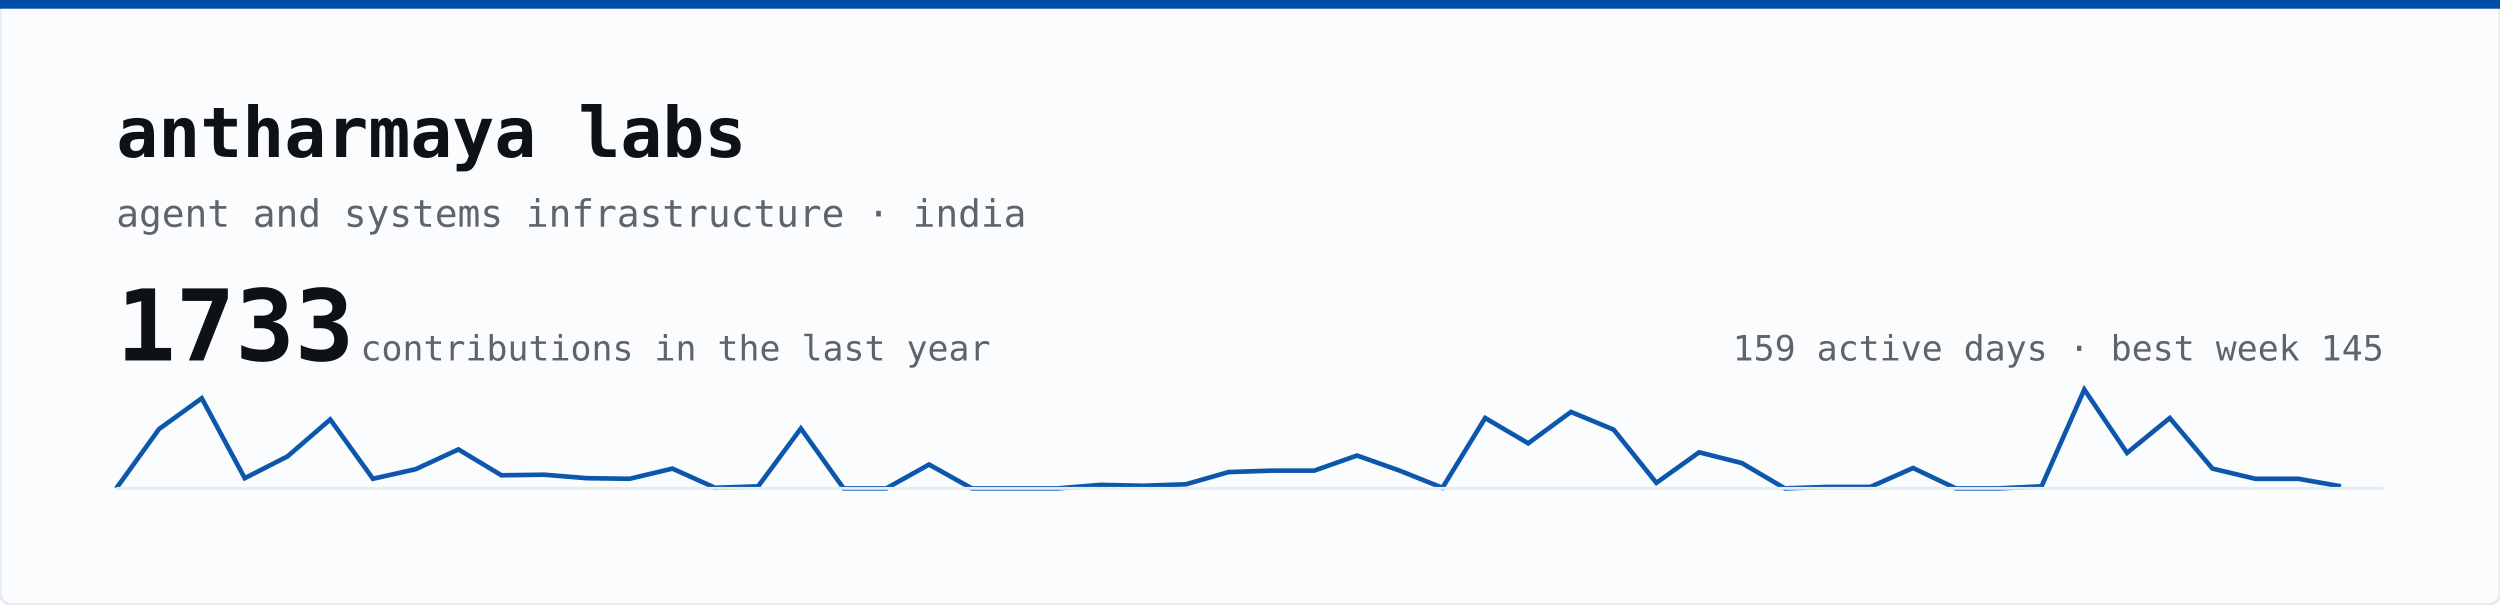
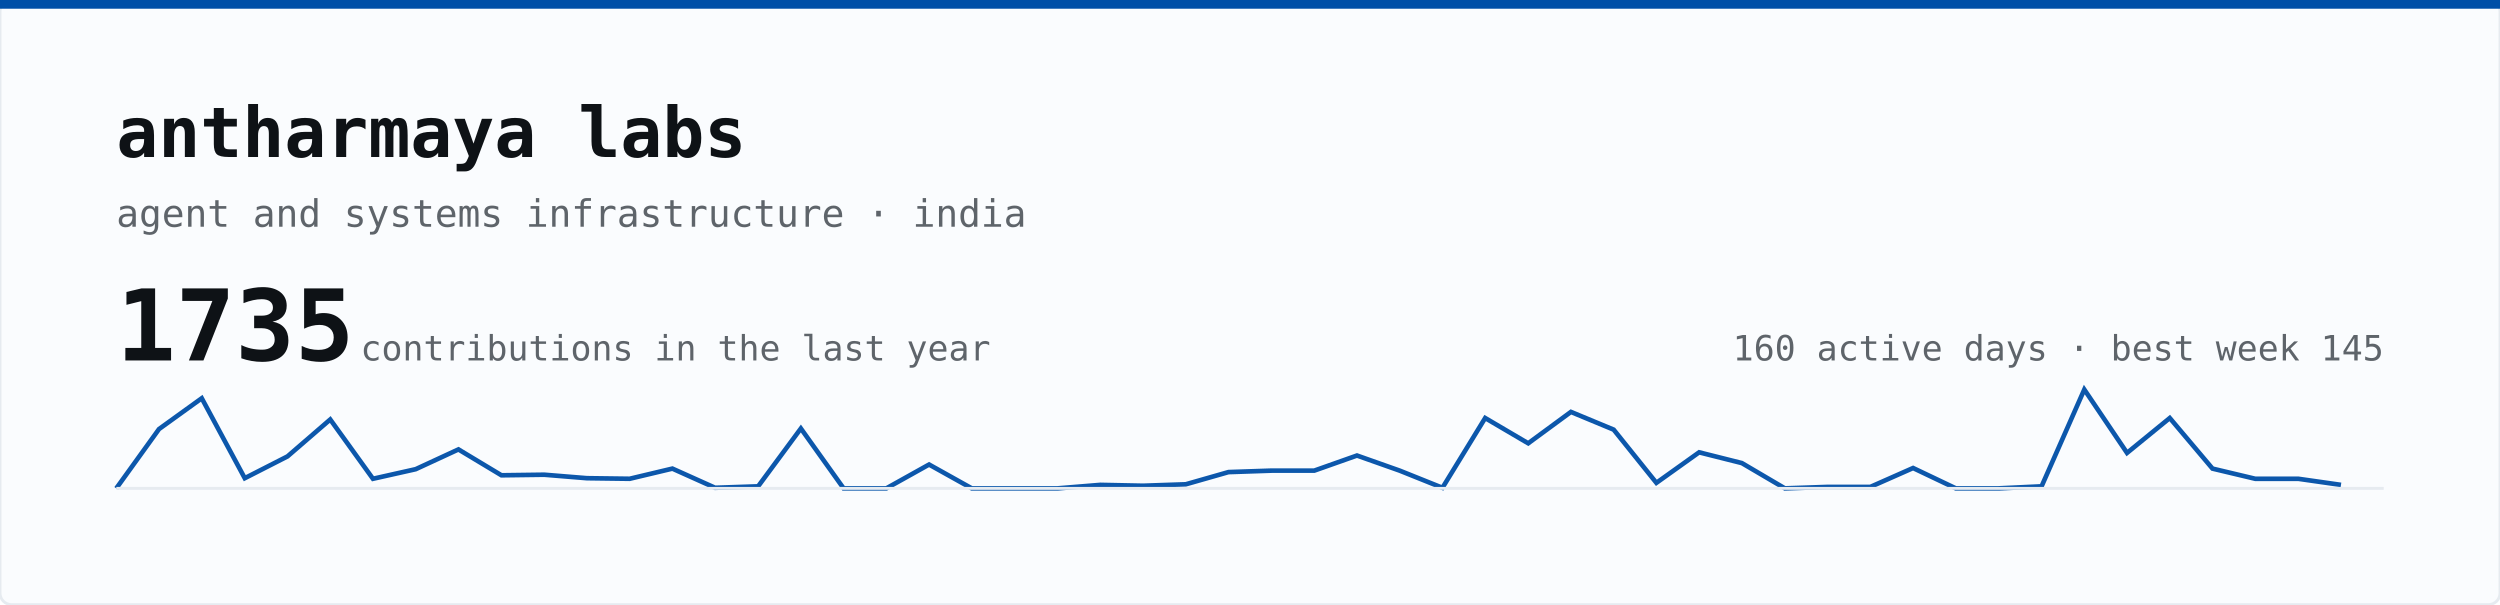
- <svg xmlns="http://www.w3.org/2000/svg" width="860" height="208" viewBox="0 0 860 208" role="img" aria-label="antharmaya labs. 1733 contributions in the last year.">
+ <svg xmlns="http://www.w3.org/2000/svg" width="860" height="208" viewBox="0 0 860 208" role="img" aria-label="antharmaya labs. 1735 contributions in the last year.">
  <rect width="860" height="208" rx="4" fill="#fafcfe" stroke="#e6ebf0" stroke-width="1" />
  <rect width="860" height="3" fill="#004fa7" />
  <text x="40" y="54" font-family="ui-monospace,SFMono-Regular,'SF Mono','JetBrains Mono',Menlo,Consolas,'DejaVu Sans Mono',monospace" font-size="24" font-weight="700" fill="#0e1216">antharmaya labs</text>
  <text x="40" y="78" font-family="ui-monospace,SFMono-Regular,'SF Mono','JetBrains Mono',Menlo,Consolas,'DejaVu Sans Mono',monospace" font-size="13" fill="#5e646a">agent and systems infrastructure · india</text>
-   <text x="40" y="124" font-family="ui-monospace,SFMono-Regular,'SF Mono','JetBrains Mono',Menlo,Consolas,'DejaVu Sans Mono',monospace" font-size="34" font-weight="700" fill="#0e1216">1733</text>
+   <text x="40" y="124" font-family="ui-monospace,SFMono-Regular,'SF Mono','JetBrains Mono',Menlo,Consolas,'DejaVu Sans Mono',monospace" font-size="34" font-weight="700" fill="#0e1216">1735</text>
  <text x="124" y="124" font-family="ui-monospace,SFMono-Regular,'SF Mono','JetBrains Mono',Menlo,Consolas,'DejaVu Sans Mono',monospace" font-size="12" fill="#5e646a">contributions in the last year</text>
-   <text x="820" y="124" font-family="ui-monospace,SFMono-Regular,'SF Mono','JetBrains Mono',Menlo,Consolas,'DejaVu Sans Mono',monospace" font-size="12" fill="#5e646a" text-anchor="end">159 active days  ·  best week 145</text>
-   <polyline points="40.0,168.0 54.7,147.6 69.4,137.0 84.2,164.5 98.9,157.0 113.6,144.3 128.3,164.7 143.0,161.4 157.7,154.6 172.5,163.5 187.2,163.3 201.9,164.5 216.6,164.7 231.3,161.2 246.0,167.8 260.8,167.3 275.5,147.4 290.2,168.0 304.9,168.0 319.6,159.8 334.3,168.0 349.1,168.0 363.8,168.0 378.5,166.8 393.2,167.1 407.9,166.6 422.6,162.4 437.4,161.9 452.1,161.9 466.8,156.7 481.5,161.9 496.2,167.8 510.9,143.8 525.7,152.5 540.4,141.7 555.1,147.8 569.8,166.1 584.5,155.6 599.2,159.3 614.0,168.0 628.7,167.5 643.4,167.5 658.1,161.0 672.8,168.0 687.5,168.0 702.3,167.3 717.0,134.0 731.7,155.8 746.4,143.8 761.1,161.2 775.8,164.7 790.6,164.7 805.3,167.3" fill="none" stroke="#004fa7" stroke-width="1.6" opacity="0.95" />
+   <text x="820" y="124" font-family="ui-monospace,SFMono-Regular,'SF Mono','JetBrains Mono',Menlo,Consolas,'DejaVu Sans Mono',monospace" font-size="12" fill="#5e646a" text-anchor="end">160 active days  ·  best week 145</text>
+   <polyline points="40.0,168.0 54.7,147.6 69.4,137.0 84.2,164.5 98.9,157.0 113.6,144.3 128.3,164.7 143.0,161.4 157.7,154.6 172.5,163.5 187.2,163.3 201.9,164.5 216.6,164.7 231.3,161.2 246.0,167.8 260.8,167.3 275.5,147.4 290.2,168.0 304.9,168.0 319.6,159.8 334.3,168.0 349.1,168.0 363.8,168.0 378.5,166.8 393.2,167.1 407.9,166.6 422.6,162.4 437.4,161.9 452.1,161.9 466.8,156.7 481.5,161.9 496.2,167.8 510.9,143.8 525.7,152.5 540.4,141.7 555.1,147.8 569.8,166.1 584.5,155.6 599.2,159.3 614.0,168.0 628.7,167.5 643.4,167.5 658.1,161.0 672.8,168.0 687.5,168.0 702.3,167.3 717.0,134.0 731.7,155.8 746.4,143.8 761.1,161.2 775.8,164.7 790.6,164.7 805.3,166.8" fill="none" stroke="#004fa7" stroke-width="1.6" opacity="0.95" />
  <line x1="40" y1="168" x2="820" y2="168" stroke="#e6ebf0" stroke-width="1" />
</svg>
